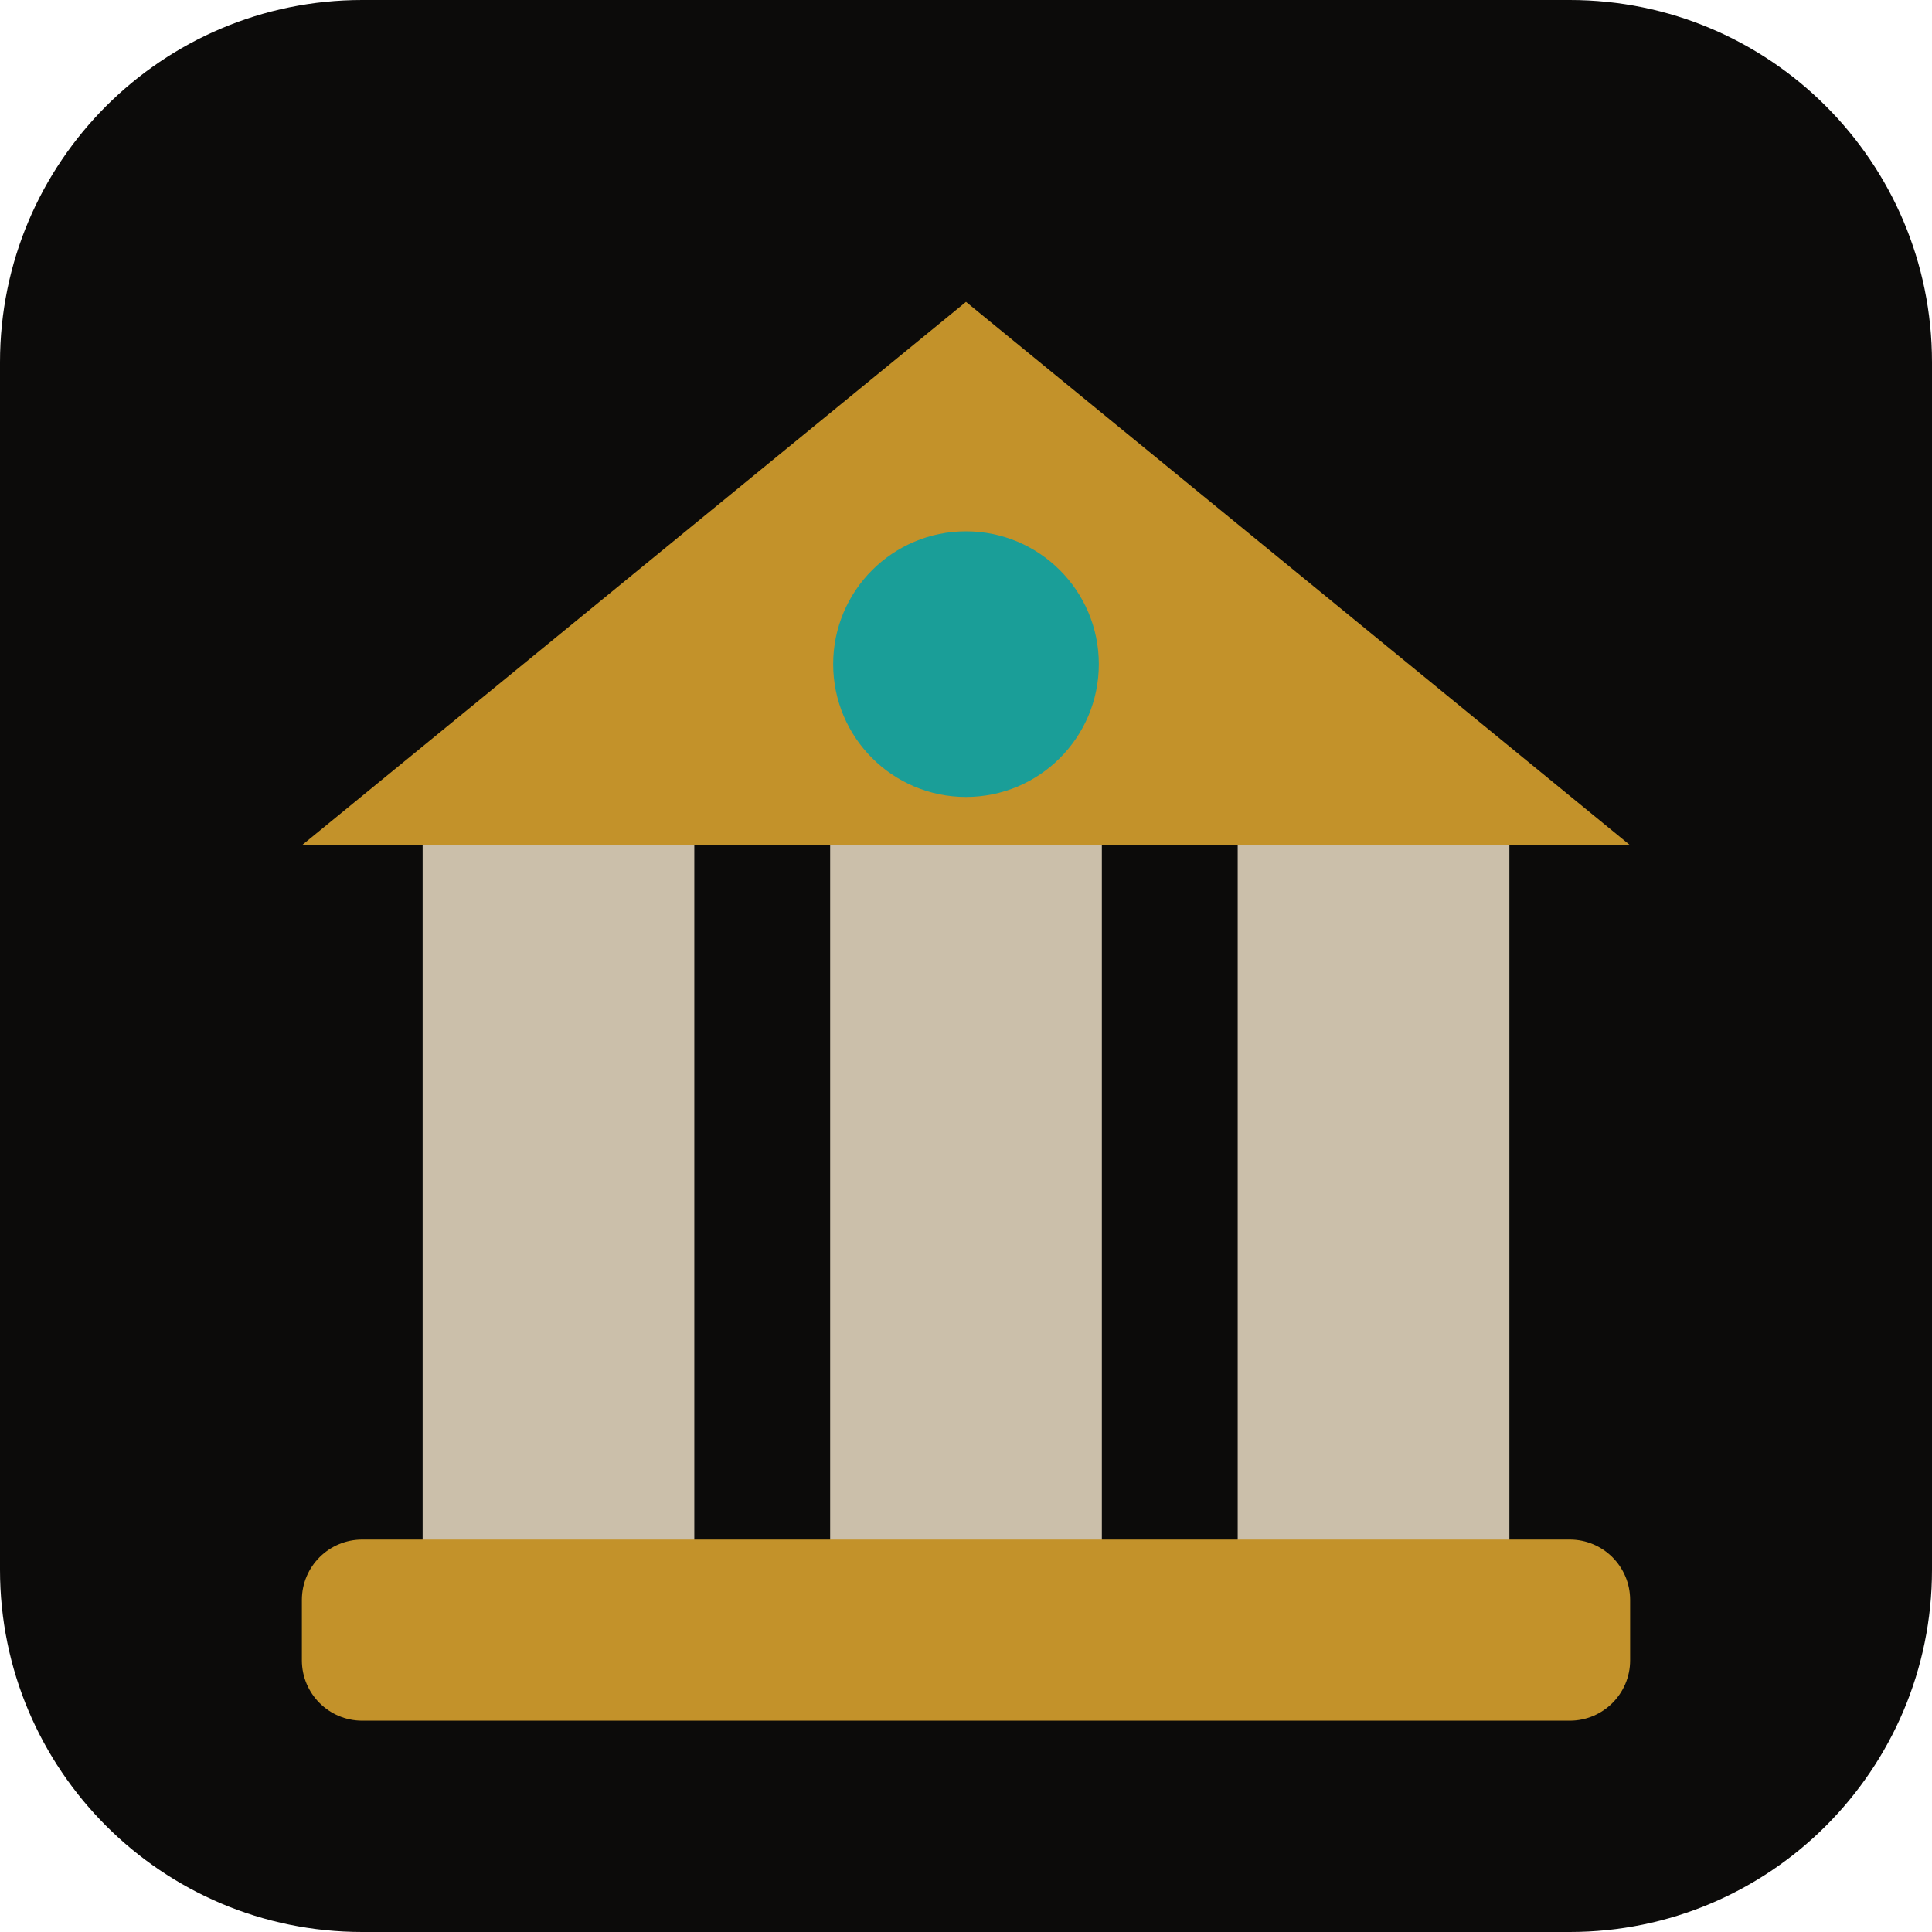
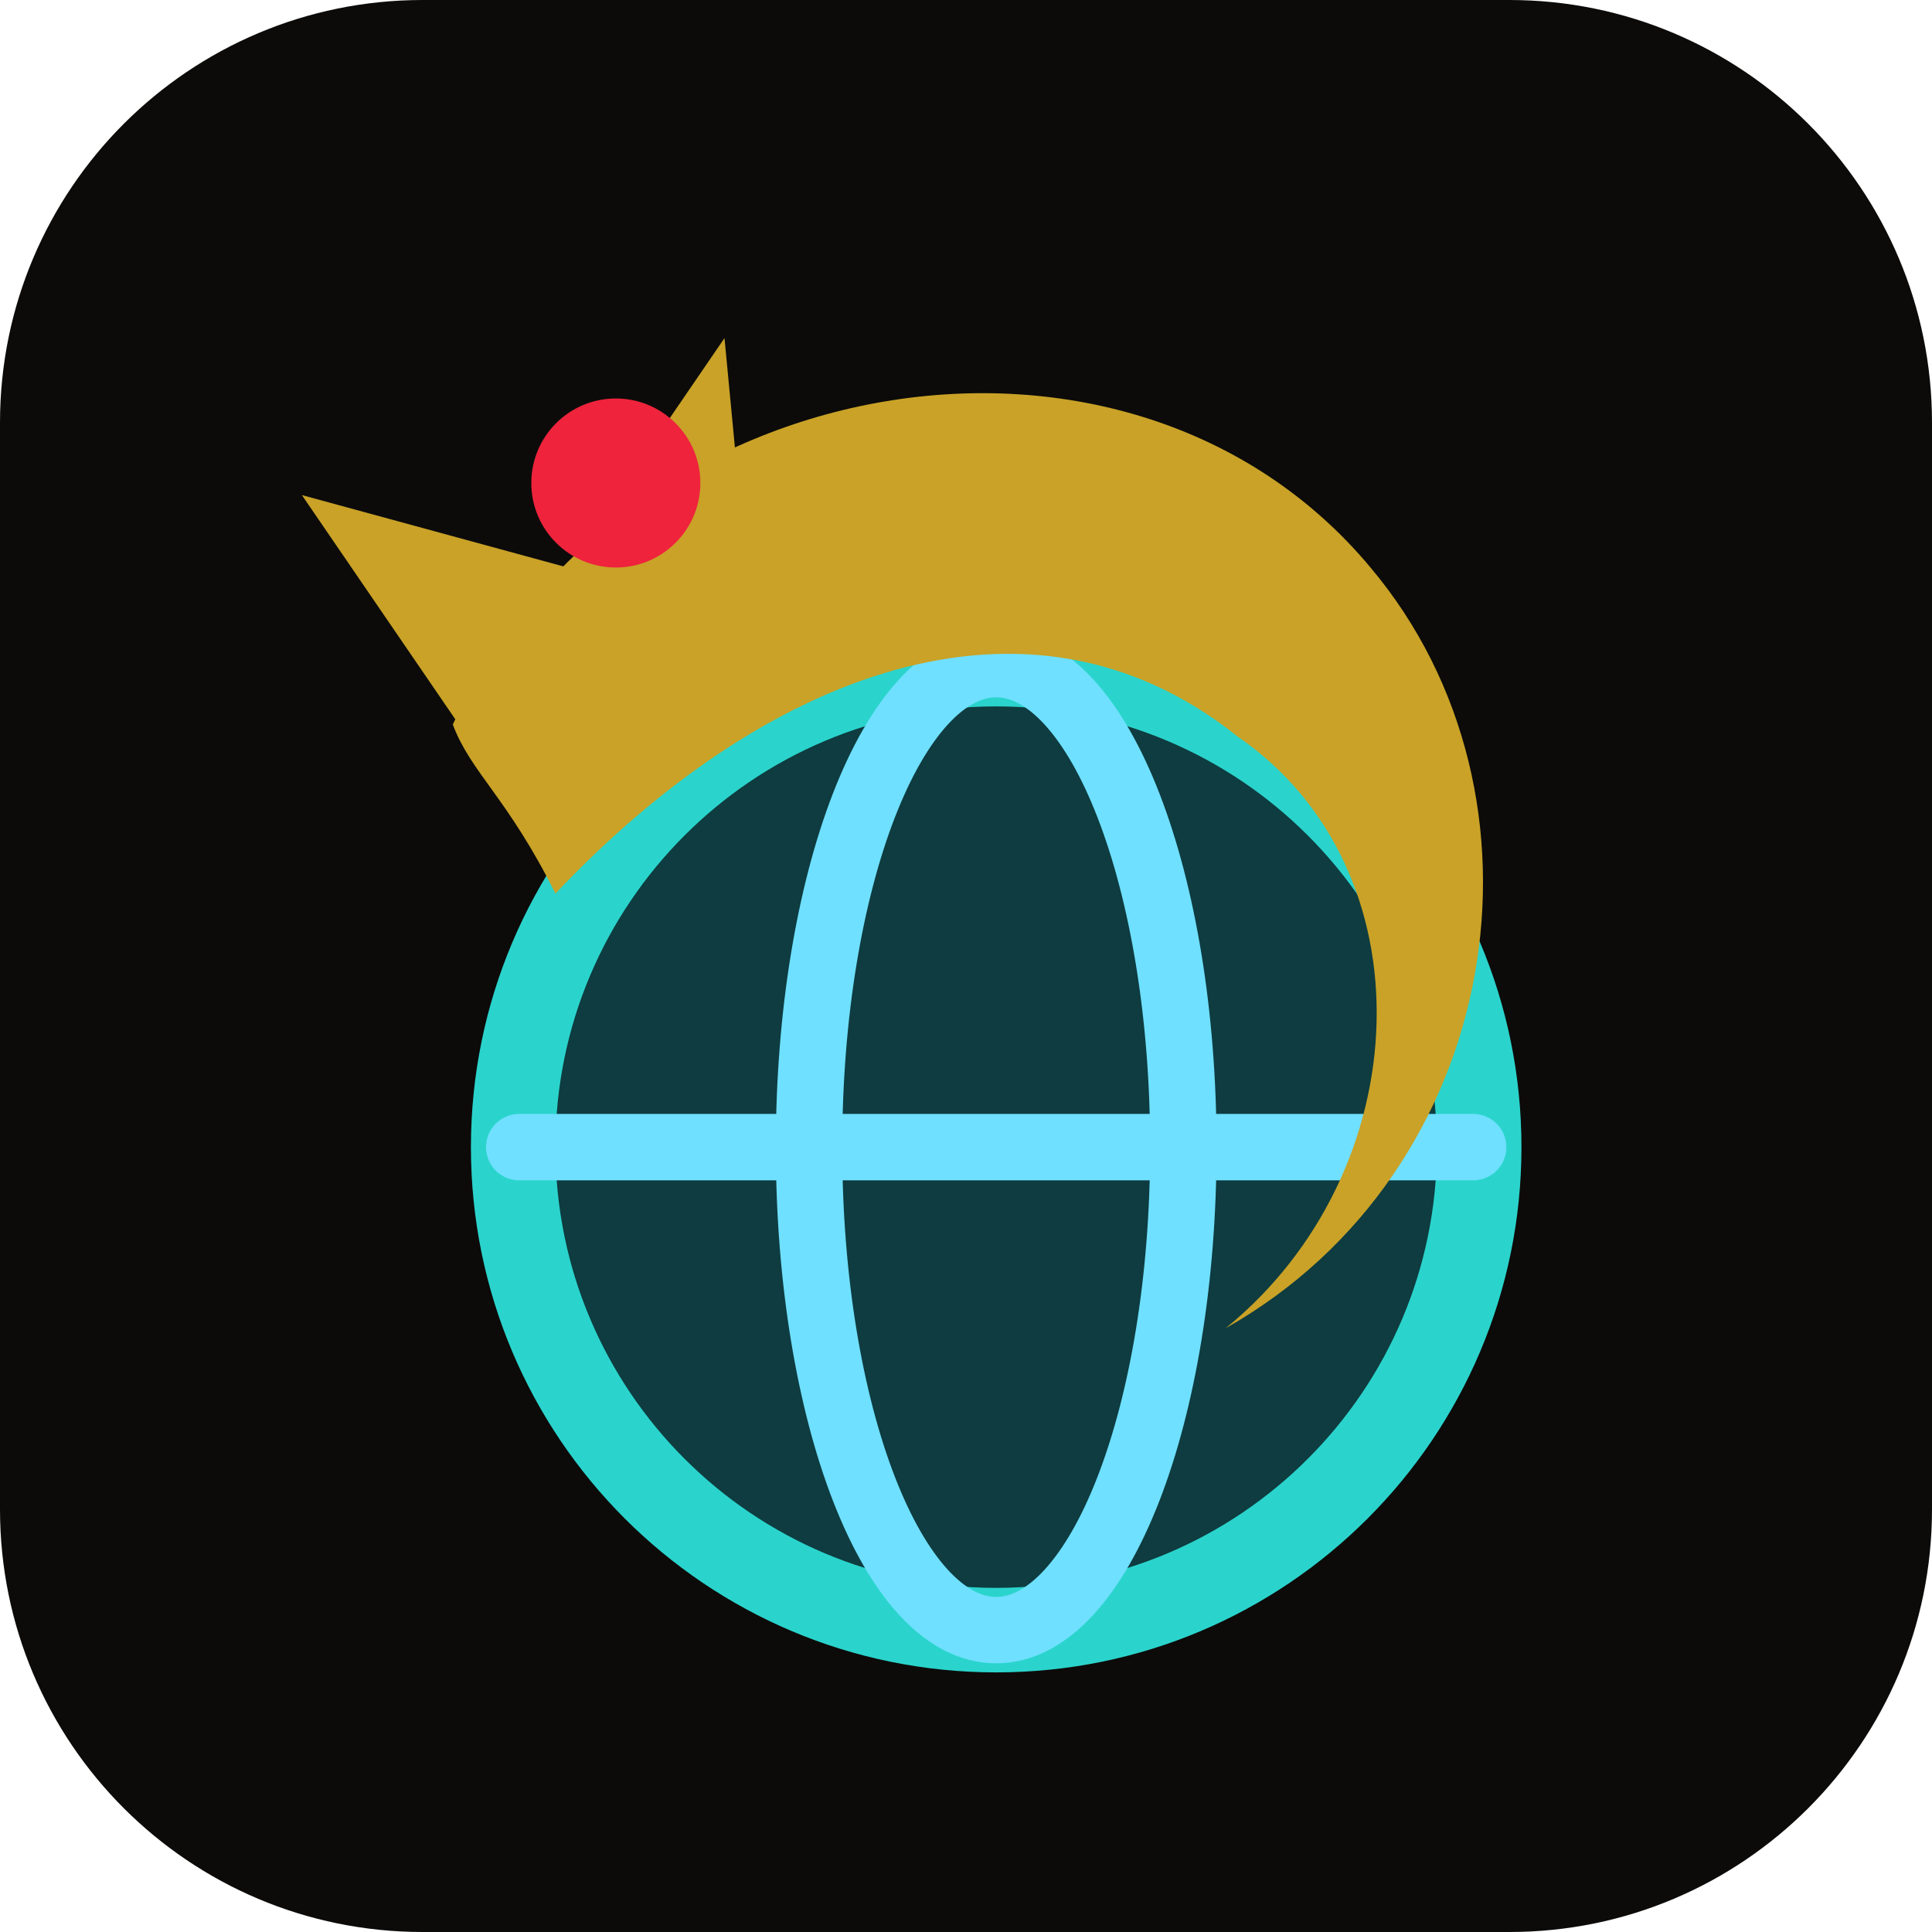
<svg xmlns="http://www.w3.org/2000/svg" viewBox="0 0 32 32">
-   <rect width="32" height="32" rx="6" fill="#0c0b0a" />
-   <polygon points="5,14 16,5 27,14" fill="#c3922a" />
-   <circle cx="16" cy="11" r="2.2" fill="#1a9e98" />
-   <rect x="7" y="14" width="4.5" height="12" fill="#cbbfaa" />
-   <rect x="13.75" y="14" width="4.5" height="12" fill="#cbbfaa" />
-   <rect x="20.5" y="14" width="4.5" height="12" fill="#cbbfaa" />
-   <rect x="5" y="25.5" width="22" height="3" rx="1" fill="#c3922a" />
+   <rect width="32" height="32" rx="7" fill="#0c0b0a" />
+   <circle cx="16.5" cy="19" r="8" fill="#0e3c40" />
+   <circle cx="16.5" cy="19" r="8" fill="none" stroke="#2ad4cc" stroke-width="1.4" />
+   <path d="M8.6 19h15.8" stroke="#6fe0ff" stroke-width="1.1" stroke-linecap="round" />
+   <ellipse cx="16.5" cy="19" rx="3.1" ry="8" fill="none" stroke="#6fe0ff" stroke-width="1.1" />
+   <path fill="#c9a227" d="M7.5 12c2.8-6 11.2-7.4 15.2-2.6 3.2 3.8 2.2 10-2.4 12.6 3.2-2.6 3.4-7.6.2-9.8C17 9.4 12.6 11.2 9.2 14.8 8.4 13.2 7.8 12.8 7.5 12z" />
+   <path fill="#c9a227" d="M7.6 12 5 8.2l4.4 1.2L12 5.6l.4 4.2z" />
+   <circle cx="10.2" cy="8" r="1.4" fill="#ef233c" />
</svg>
